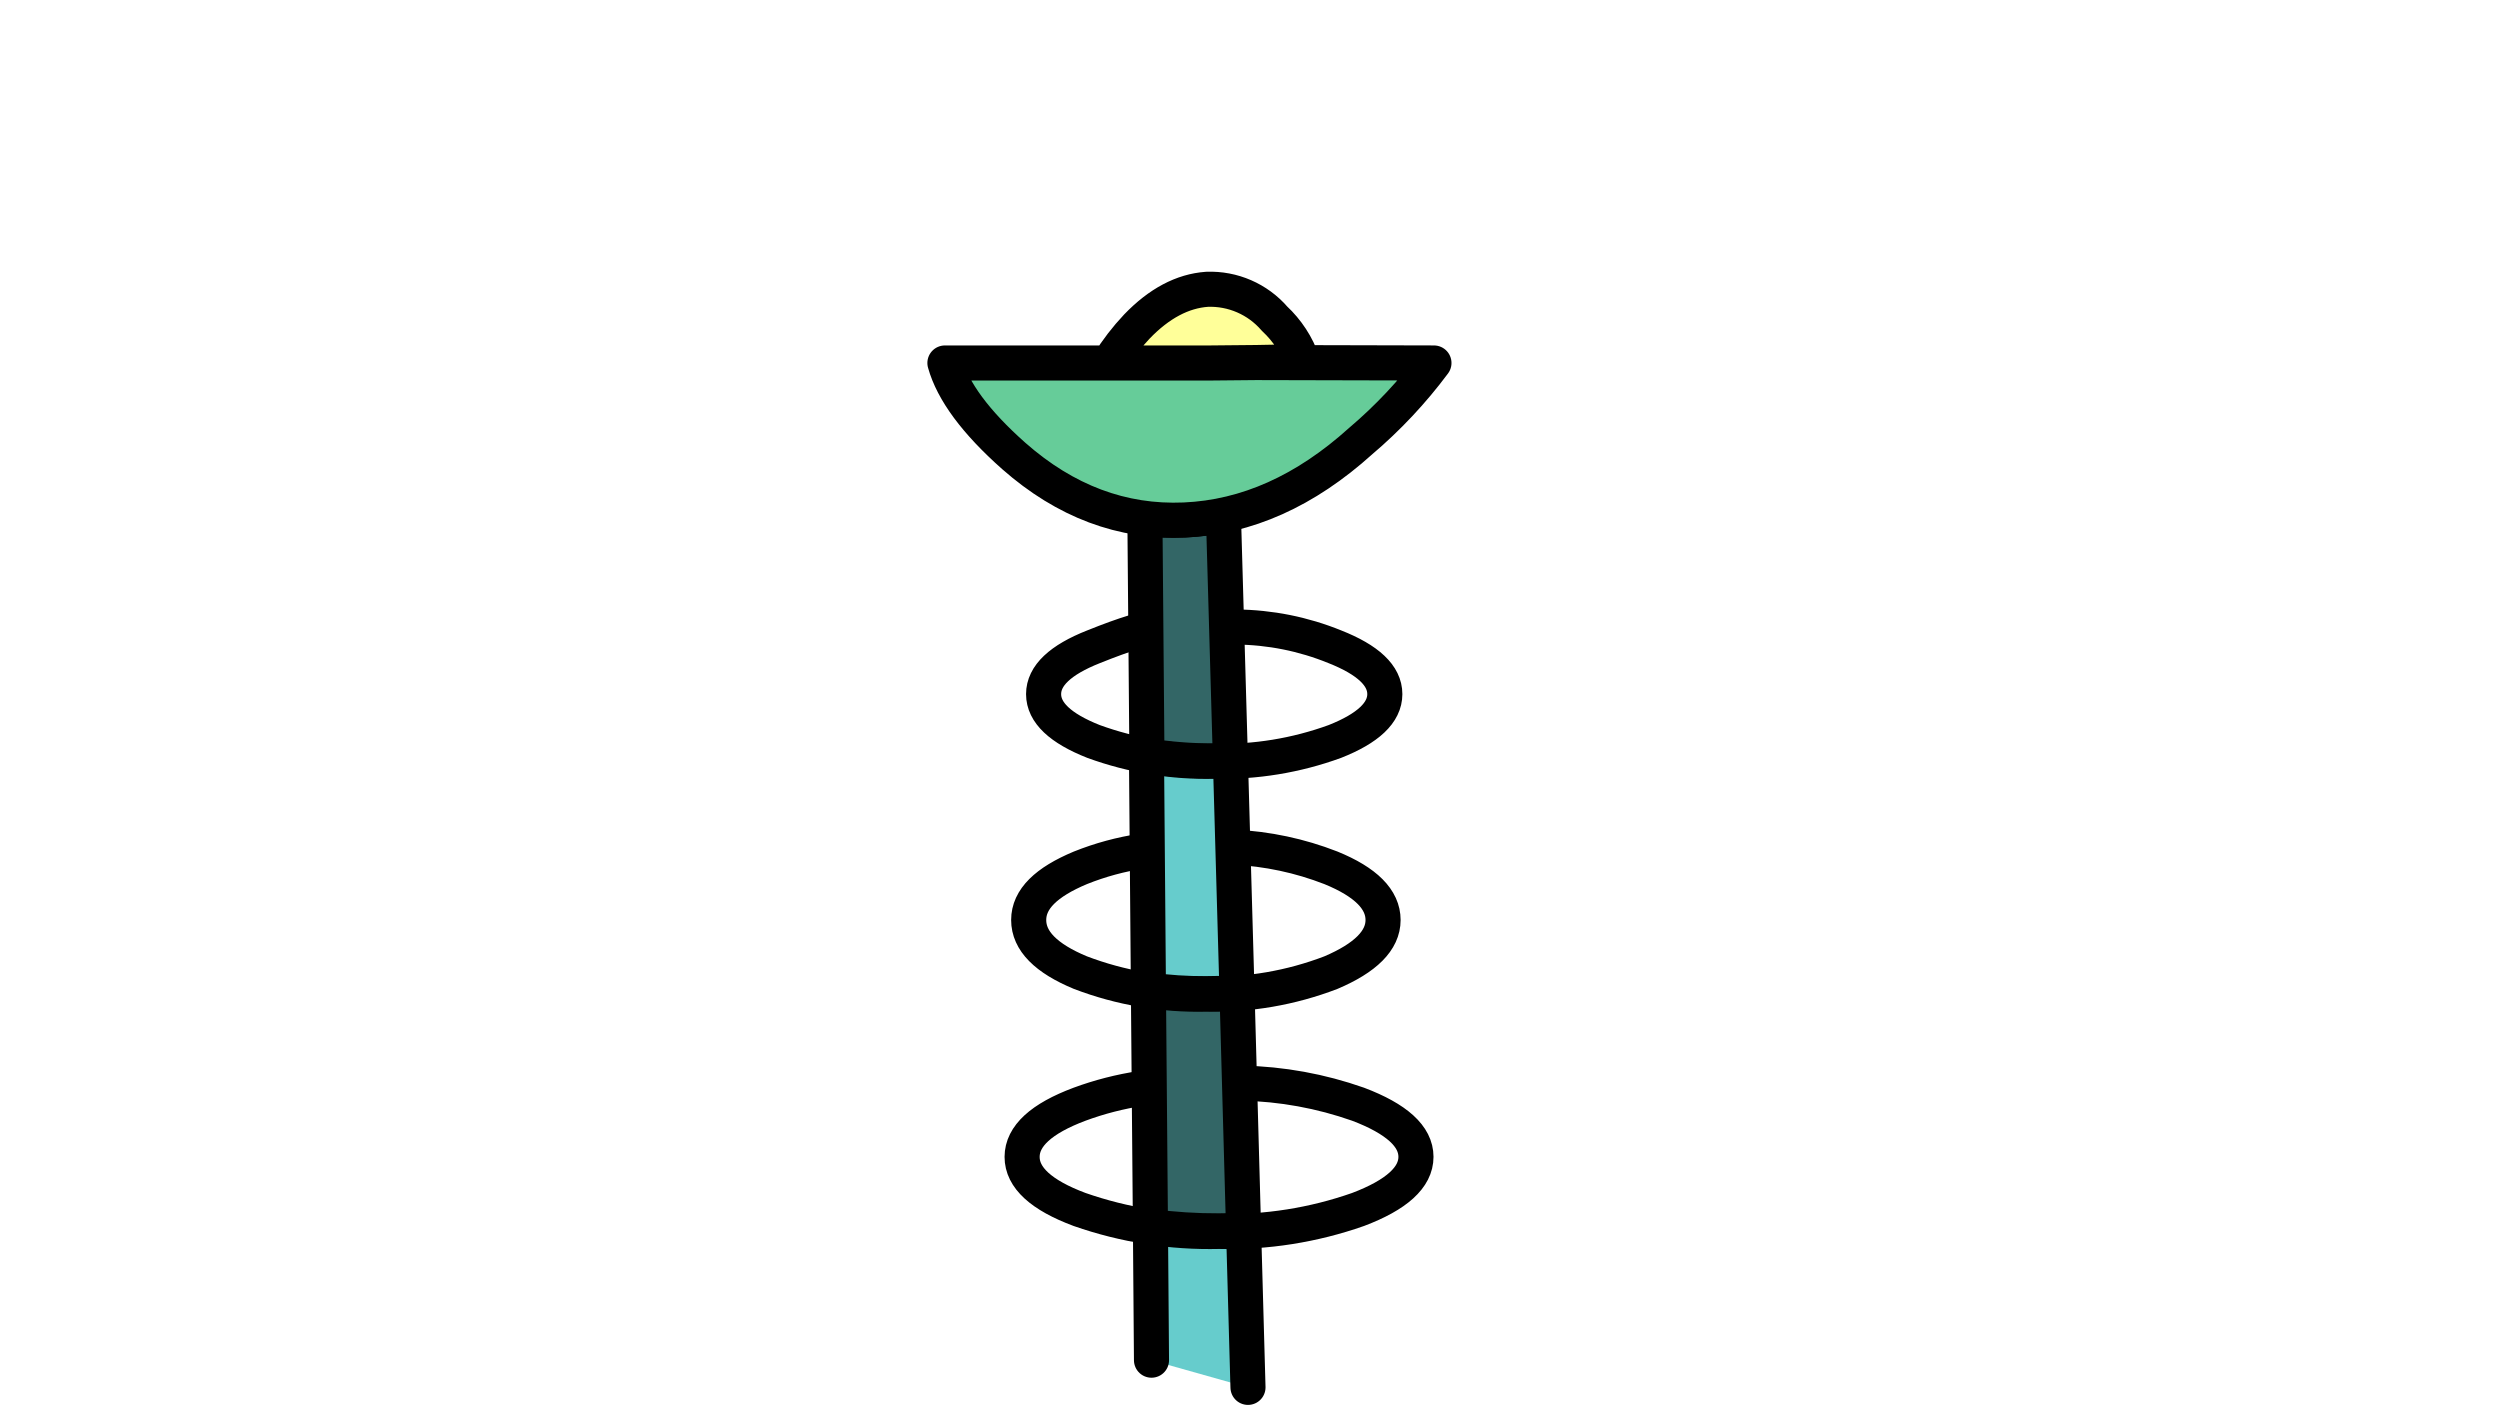
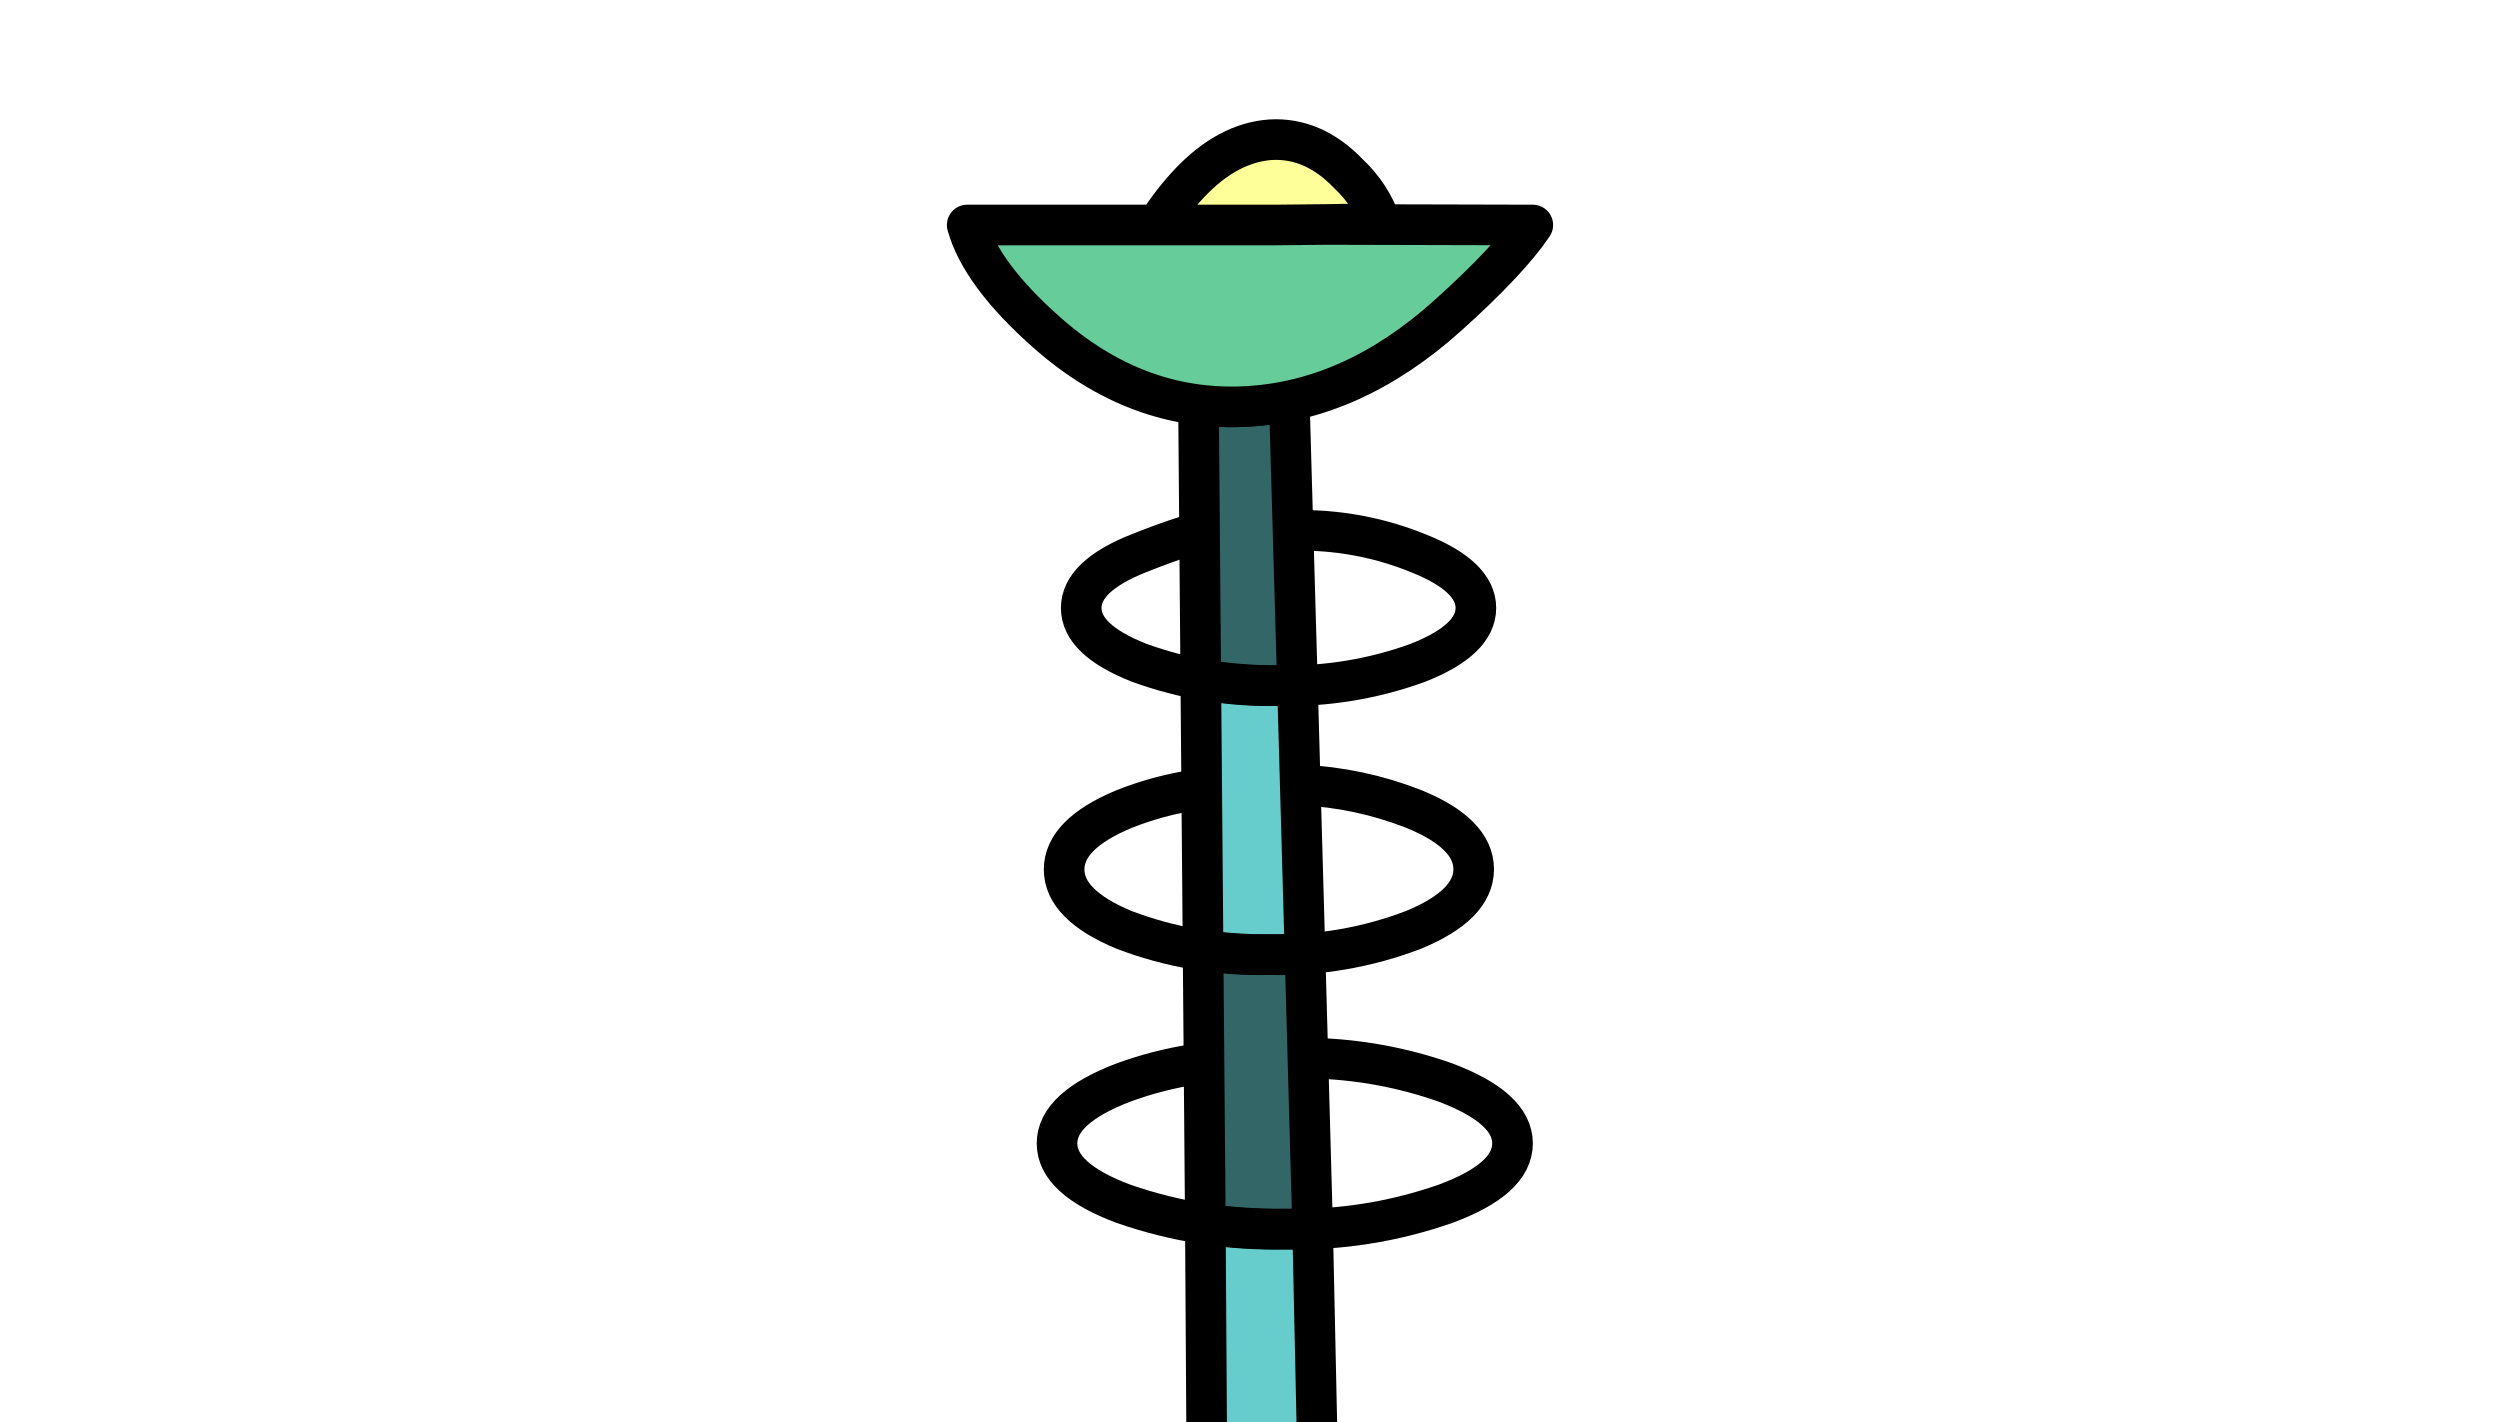
<svg xmlns="http://www.w3.org/2000/svg" id="Layer_1" data-name="Layer 1" viewBox="0 0 285 162">
  <g id="HS_ANTENNA_02_0_Layer2_0_FILL" data-name="HS ANTENNA 02 0 Layer2 0 FILL">
-     <path d="M141.77,140.28c-.9,0-1.81.05-2.75.05a58.67,58.67,0,0,1-7.85-.5l.15,15.25,11,3.1-.5-17.9m-1.5-53.55c-.61,0-1.23,0-1.85,0a46.28,46.28,0,0,1-7.7-.6l.25,26.65a44.53,44.53,0,0,0,6.5.45c1.22,0,2.4,0,3.55-.15Z" fill="#6cc" />
-     <path d="M141.77,140.28,141,113.13c-1.15.1-2.33.15-3.55.15a44.53,44.53,0,0,1-6.5-.45l.2,27a58.67,58.67,0,0,0,7.85.5c.94,0,1.85,0,2.75-.05m-1.5-53.55-.8-28a28.94,28.94,0,0,1-4.45.55,28,28,0,0,1-4.5-.15l.2,27.05a46.28,46.28,0,0,0,7.7.6C139,86.78,139.66,86.76,140.27,86.73Z" fill="#366" />
+     <path d="M149.64,140q-1.54.06-3.18.06a66.55,66.55,0,0,1-9.08-.58l.18,23.85,12.66,3.58L149.64,140M147.91,78.1c-.71,0-1.42.06-2.14.06a53.86,53.86,0,0,1-8.91-.7l.29,30.82a51,51,0,0,0,7.52.52c1.41,0,2.78,0,4.1-.17Z" fill="#6cc" />
+     <path d="M149.64,140l-.87-31.4c-1.32.12-2.69.17-4.1.17a51,51,0,0,1-7.52-.52l.23,31.23a66.55,66.55,0,0,0,9.08.58q1.64,0,3.18-.06M147.91,78.1,147,45.72a34,34,0,0,1-5.15.63,33.2,33.2,0,0,1-5.2-.17l.23,31.28a53.86,53.86,0,0,0,8.91.7C146.49,78.16,147.2,78.14,147.91,78.1Z" fill="#366" />
  </g>
-   <path id="HS_ANTENNA_02_0_Layer2_0_1_STROKES" data-name="HS ANTENNA 02 0 Layer2 0 1 STROKES" d="M130.75,86.18l-.23-27.05a28,28,0,0,0,4.5.15,28.94,28.94,0,0,0,4.45-.55l.8,28,.75,26.4.75,27.13.5,17.9m-11-3.1-.12-15.25-.23-27-.22-26.67a45.74,45.74,0,0,0,7.67.6c.62,0,1.24,0,1.85,0m1.5,53.53c-.9,0-1.81.05-2.75.05a58,58,0,0,1-7.82-.5M141,113.15c-1.15.09-2.33.13-3.55.13a46.07,46.07,0,0,1-6.5-.43" fill="none" stroke="#000" stroke-linecap="round" stroke-linejoin="round" stroke-width="4" />
-   <path id="HS_ANTENNA_02_0_Layer1_0_1_STROKES" data-name="HS ANTENNA 02 0 Layer1 0 1 STROKES" d="M140.92,71.48a30.48,30.48,0,0,1,11.25,2.25q5.7,2.25,5.7,5.4t-5.7,5.4a37.46,37.46,0,0,1-13.75,2.25,37.46,37.46,0,0,1-13.75-2.25q-5.7-2.25-5.7-5.4t5.7-5.4q2.74-1.1,4.55-1.65m11.45,24.5a35,35,0,0,1,11.05,2.35c4,1.63,5.95,3.62,5.95,5.95s-2,4.32-5.95,6a37.16,37.16,0,0,1-14.25,2.45,37.57,37.57,0,0,1-14.3-2.45c-3.93-1.63-5.9-3.62-5.9-6s2-4.32,5.9-5.95a31.35,31.35,0,0,1,7-1.9m11.45,26.45a42.35,42.35,0,0,1,13.2,2.4q6.6,2.5,6.6,6t-6.6,6a44.49,44.49,0,0,1-15.85,2.5,44.9,44.9,0,0,1-15.9-2.5q-6.56-2.45-6.55-6t6.55-6a35.6,35.6,0,0,1,7-1.8" fill="none" stroke="#000" stroke-linecap="round" stroke-linejoin="round" stroke-width="4" />
+   <path id="HS_ANTENNA_02_0_Layer2_0_1_STROKES" data-name="HS ANTENNA 02 0 Layer2 0 1 STROKES" d="M136.89,77.46l-.26-31.28a33.2,33.2,0,0,0,5.2.17,34,34,0,0,0,5.15-.63l.93,32.41.86,30.53.87,31.37.58,26.91m-12.66-3.58-.15-23.85-.26-31.2-.26-30.85a53.31,53.31,0,0,0,8.88.7c.72,0,1.43,0,2.14,0m1.73,61.9q-1.54.06-3.18.06a65.89,65.89,0,0,1-9.05-.58m11.36-30.85c-1.32.1-2.69.14-4.1.14a54.09,54.09,0,0,1-7.52-.49" fill="none" stroke="#000" stroke-linecap="round" stroke-linejoin="round" stroke-width="4.63" />
+   <path id="HS_ANTENNA_02_0_Layer1_0_1_STROKES" data-name="HS ANTENNA 02 0 Layer1 0 1 STROKES" d="M148.66,60.46a35.36,35.36,0,0,1,13,2.6q6.59,2.61,6.59,6.25t-6.59,6.24a43.26,43.26,0,0,1-15.9,2.61,43.28,43.28,0,0,1-15.91-2.61q-6.59-2.6-6.59-6.24t6.59-6.25c2.13-.84,3.88-1.48,5.27-1.91m13.24,28.34a40.13,40.13,0,0,1,12.78,2.72Q168,95,168,99.09T161.15,106a42.91,42.91,0,0,1-16.48,2.83A43.37,43.37,0,0,1,128.13,106q-6.82-2.84-6.82-6.88t6.82-6.88a36.69,36.69,0,0,1,8.15-2.2m13.25,30.59a48.93,48.93,0,0,1,15.26,2.78q7.64,2.88,7.64,6.94t-7.64,6.88a51.7,51.7,0,0,1-18.33,2.89,52.2,52.2,0,0,1-18.39-2.89q-7.57-2.83-7.57-6.88t7.57-6.94a41.58,41.58,0,0,1,8.16-2.09" fill="none" stroke="#000" stroke-linecap="round" stroke-linejoin="round" stroke-width="4.63" />
  <g id="HS_ANTENNA_02_0_Layer0_0_FILL" data-name="HS ANTENNA 02 0 Layer0 0 FILL">
-     <path d="M143.22,41.33c-1.73,0-3.47,0-5.2.05h-30.3q1.35,4.84,7.85,10.6,8.81,7.76,19.45,7.3t20.1-9a53.75,53.75,0,0,0,8.35-8.9Z" fill="#6c9" />
-     <path d="M138,41.38c1.73,0,3.47-.05,5.2-.05l5.3-.1a12.21,12.21,0,0,0-3.2-4.9,9.69,9.69,0,0,0-7.7-3.35q-4.2.3-8,4.25a26.39,26.39,0,0,0-3.2,4.15H138Z" fill="#ff9" />
+     <path d="M151.32,25.59c-2,0-4,0-6,.06h-35q1.56,5.61,9.08,12.26,10.18,9,22.49,8.44t23.25-10.41q6.94-6.24,9.66-10.29Z" fill="#6c9" />
+     <path d="M145.3,25.65c2,0,4-.06,6-.06l6.13-.11a14.1,14.1,0,0,0-3.7-5.67q-4-4.17-8.91-3.88c-3.24.24-6.3,1.87-9.19,4.92a30.3,30.3,0,0,0-3.7,4.8H145.3Z" fill="#ff9" />
  </g>
-   <path id="HS_ANTENNA_02_0_Layer0_0_1_STROKES" data-name="HS ANTENNA 02 0 Layer0 0 1 STROKES" d="M126.47,41.38H138c1.73,0,3.47-.05,5.2-.05l5.3-.1a12.21,12.21,0,0,0-3.2-4.9,9.69,9.69,0,0,0-7.7-3.35q-4.2.3-8,4.25a26.39,26.39,0,0,0-3.2,4.15H107.72q1.35,4.84,7.85,10.6,8.81,7.76,19.45,7.3t20.1-9a53.75,53.75,0,0,0,8.35-8.9l-20.25-.05" fill="none" stroke="#000" stroke-linecap="round" stroke-linejoin="round" stroke-width="4" />
+   <path id="HS_ANTENNA_02_0_Layer0_0_1_STROKES" data-name="HS ANTENNA 02 0 Layer0 0 1 STROKES" d="M132,25.65H145.3c2,0,4-.06,6-.06l6.13-.11a14.1,14.1,0,0,0-3.7-5.67q-4-4.17-8.91-3.88c-3.24.24-6.3,1.87-9.19,4.92a30.3,30.3,0,0,0-3.7,4.8H110.26q1.56,5.61,9.08,12.26,10.18,9,22.49,8.44t23.25-10.41q6.94-6.24,9.66-10.29l-23.42-.06" fill="none" stroke="#000" stroke-linecap="round" stroke-linejoin="round" stroke-width="4.63" />
</svg>
